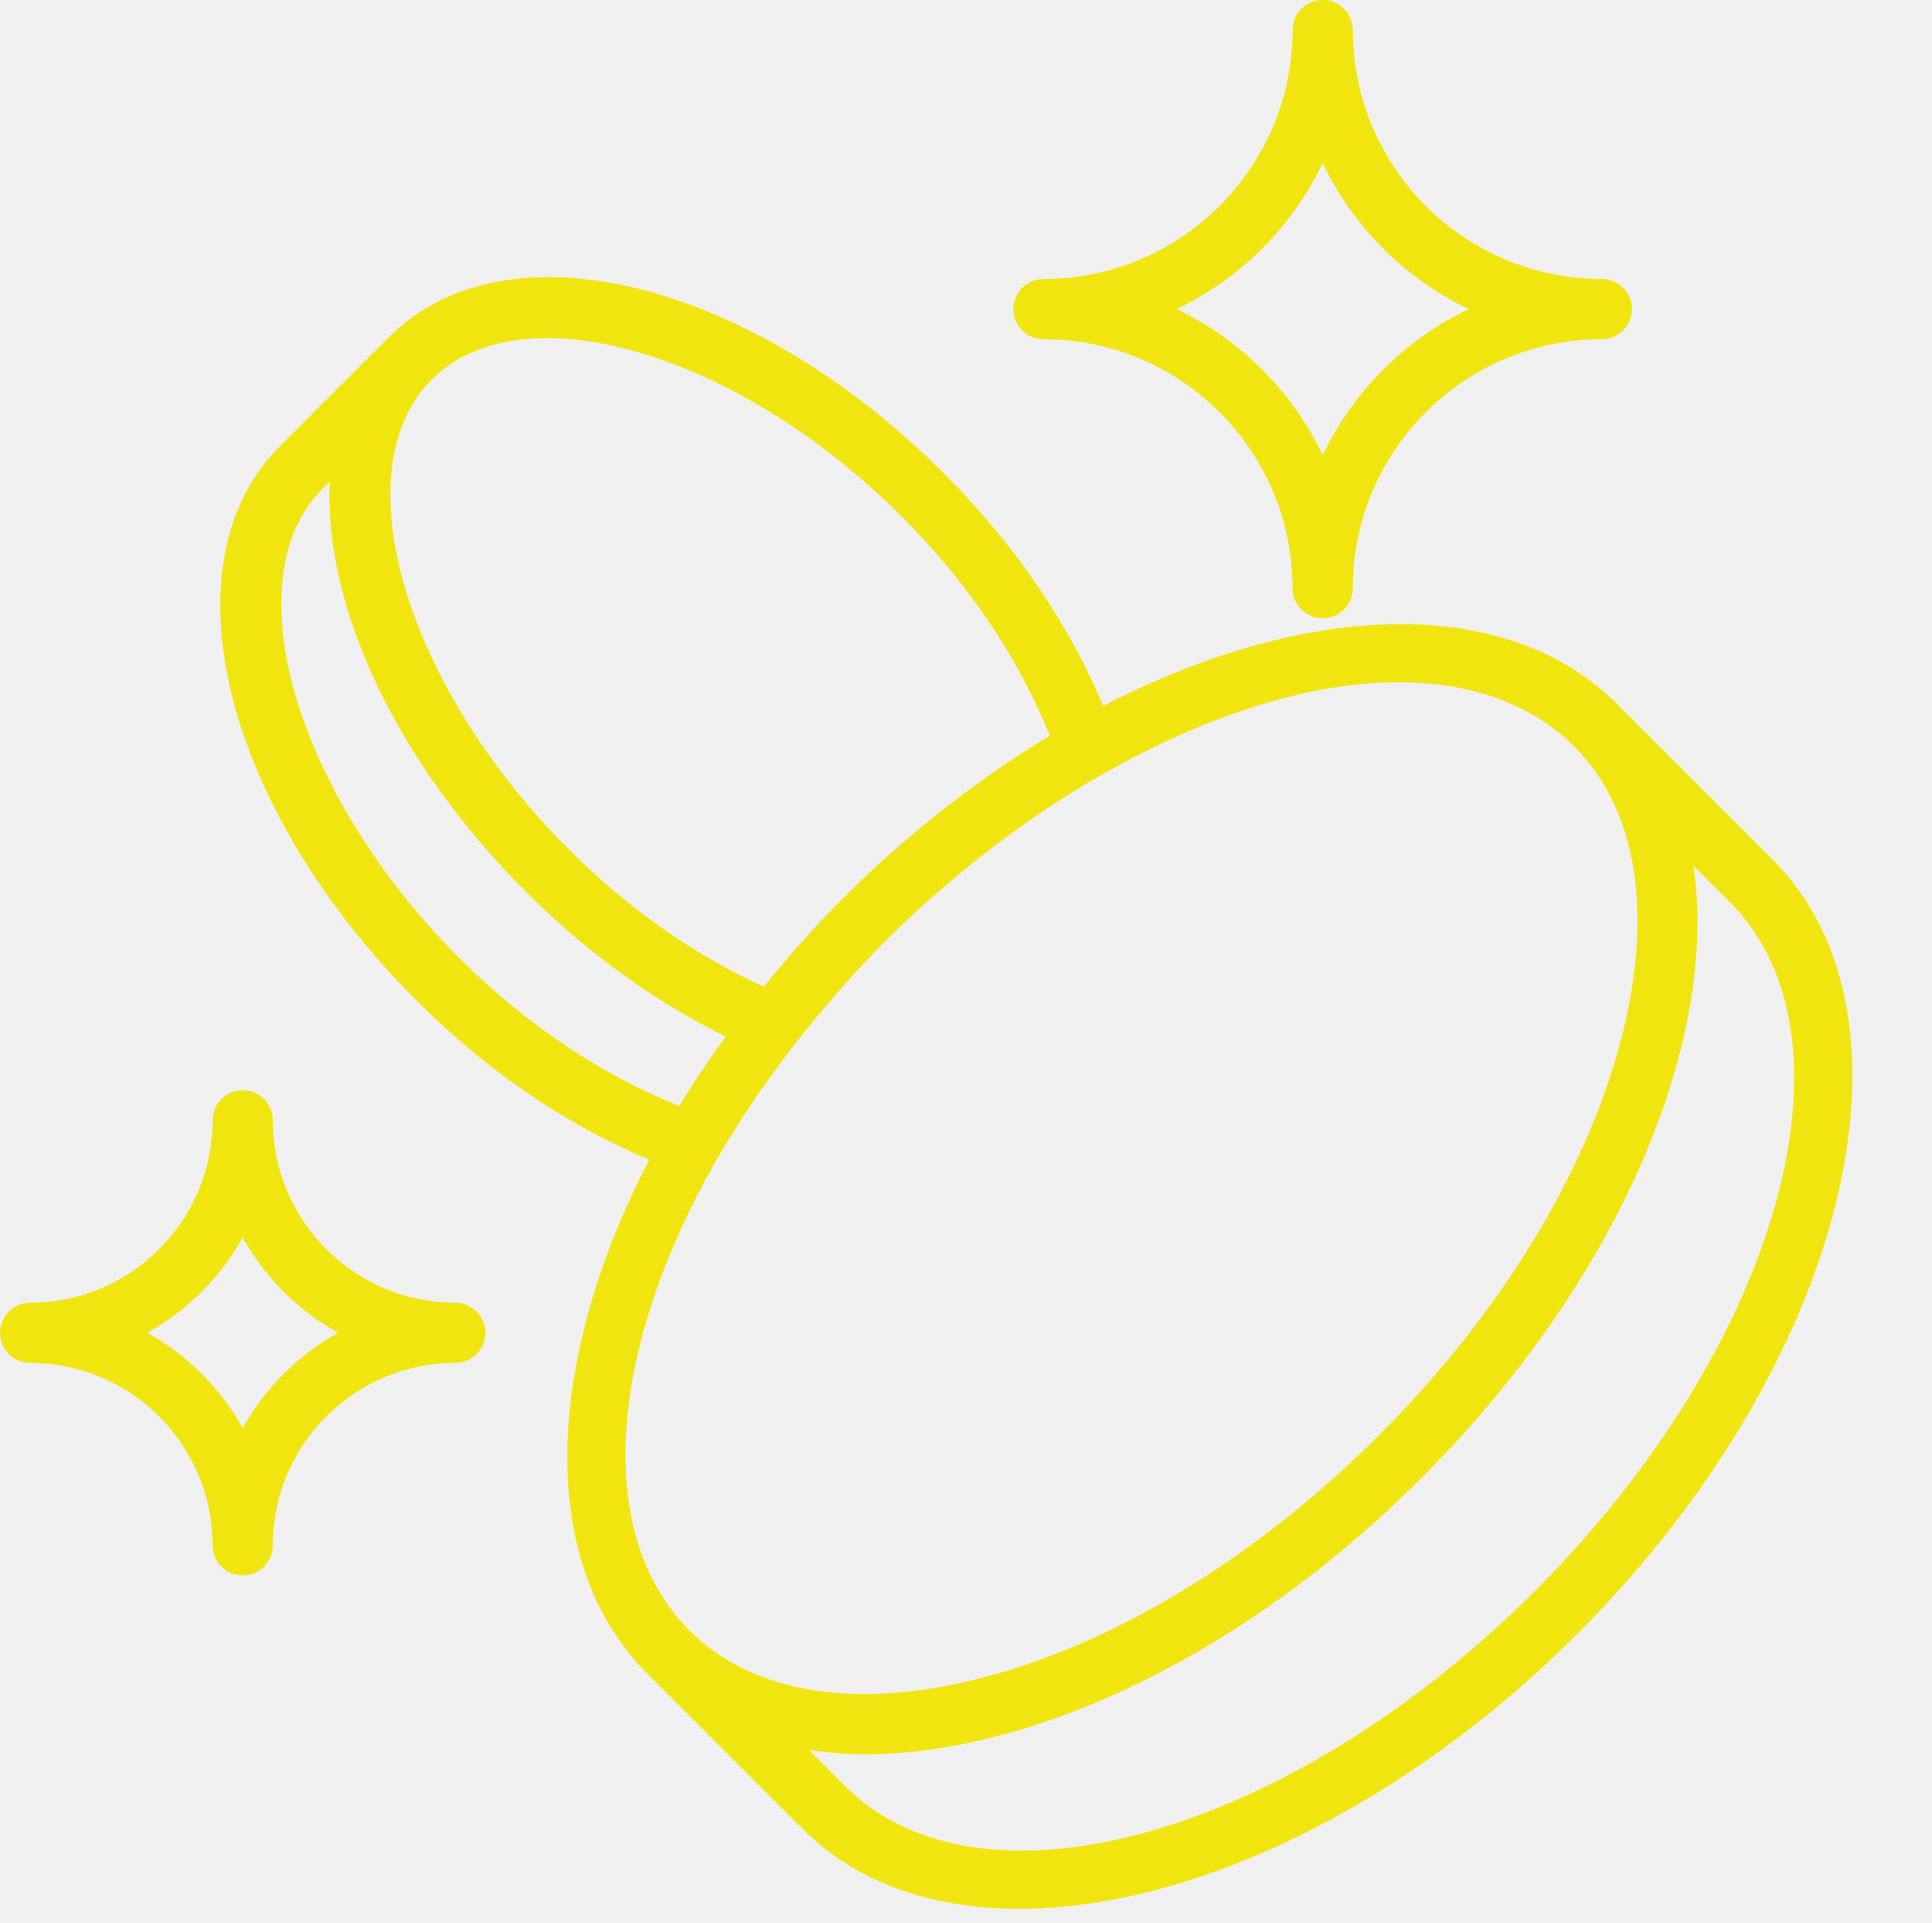
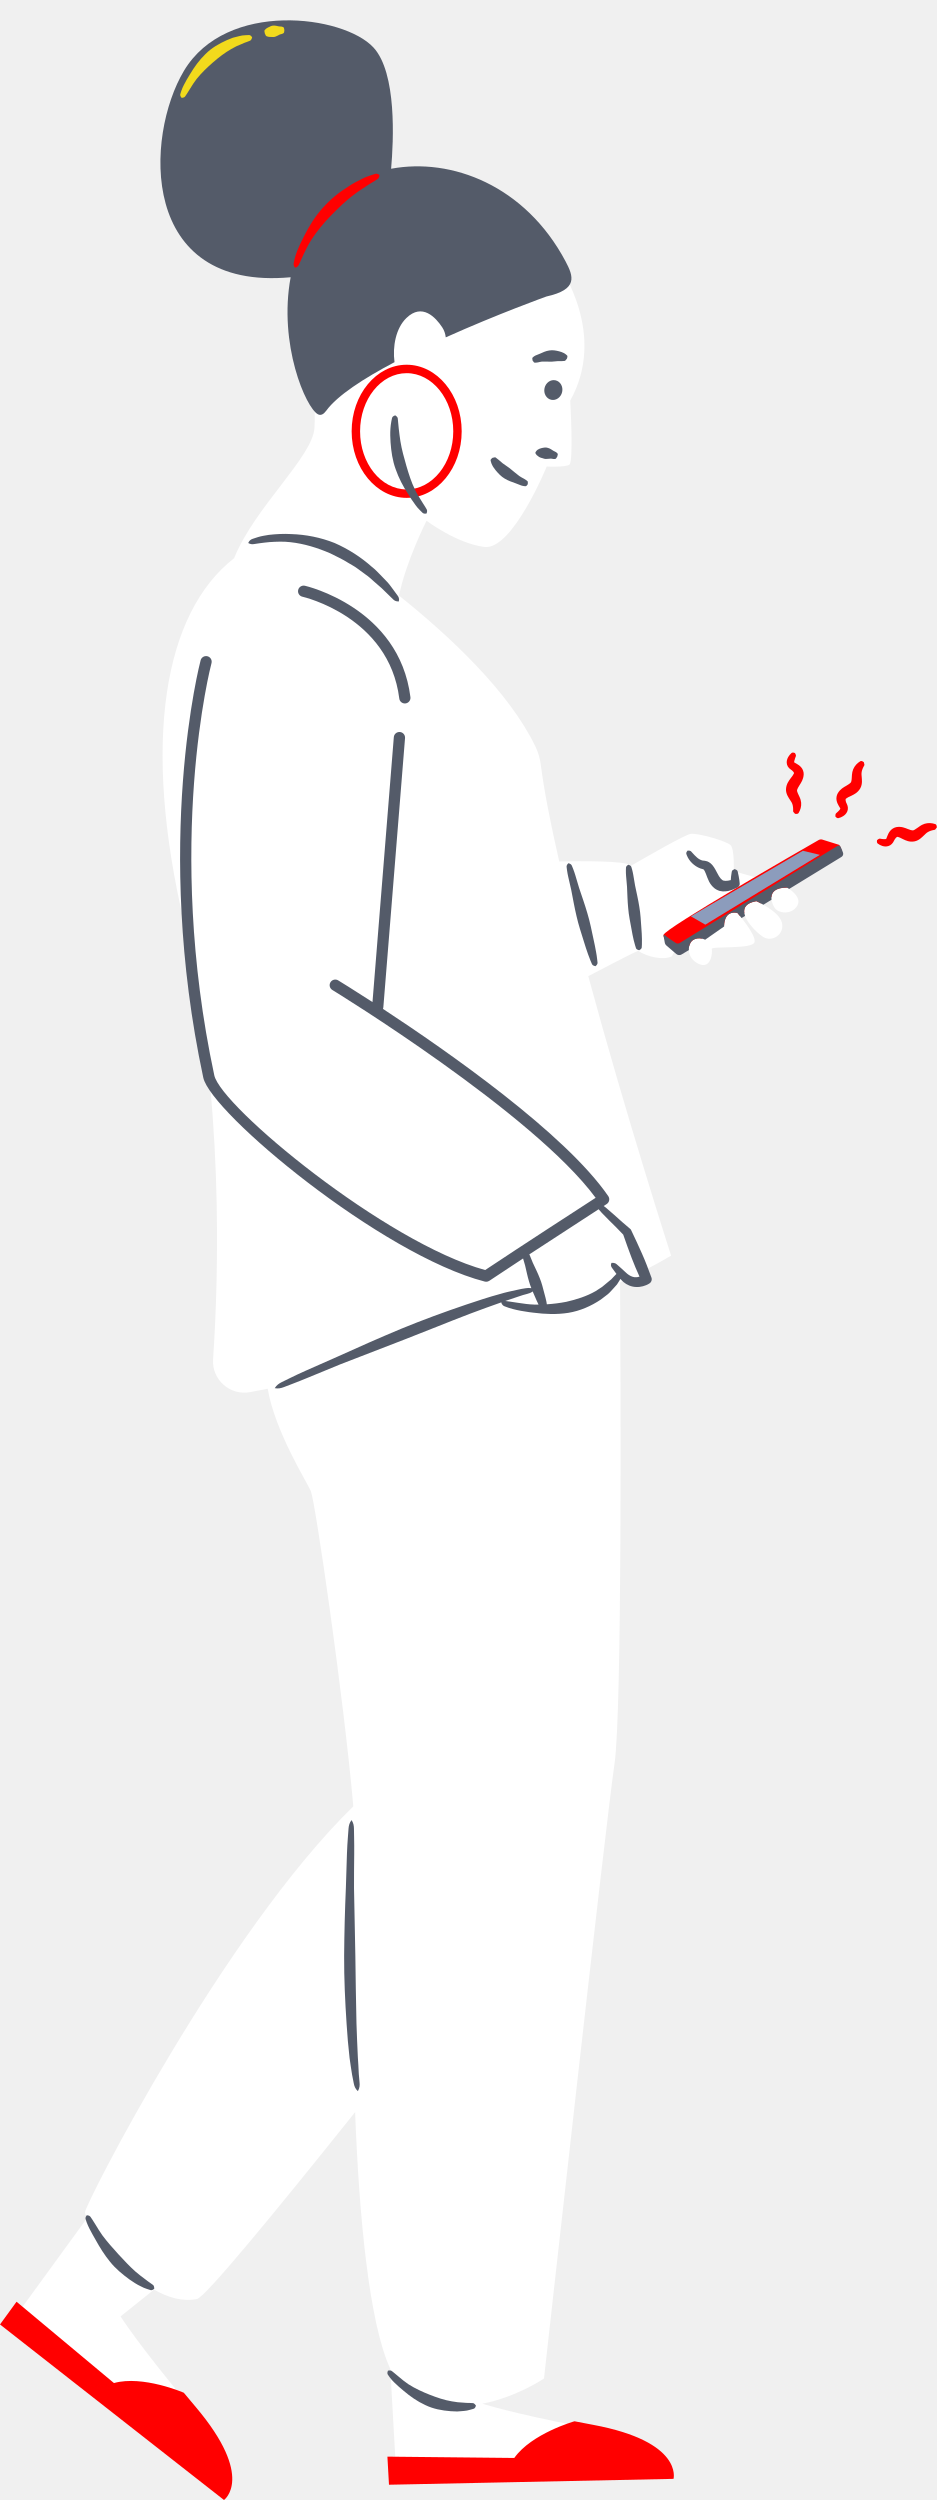
- <svg xmlns="http://www.w3.org/2000/svg" contentScriptType="text/ecmascript" fill="#000000" width="442" zoomAndPan="magnify" contentStyleType="text/css" viewBox="44.1 37.6 442.0 440.0" height="440" preserveAspectRatio="xMidYMid meet" version="1">
-   <g fill="#f1e510" id="change1_1">
-     <path fill="inherit" d="M 346.699 74.934 C 353.684 89.516 365.52 101.355 380.102 108.336 C 365.52 115.316 353.684 127.152 346.699 141.734 C 339.719 127.152 327.883 115.316 313.293 108.336 C 327.883 101.355 339.719 89.516 346.699 74.934 Z M 282.84 115.23 C 314.25 115.23 339.809 140.781 339.809 172.188 C 339.809 176 342.891 179.082 346.699 179.082 C 350.512 179.082 353.594 176 353.594 172.188 C 353.594 140.781 379.145 115.23 410.555 115.23 C 414.363 115.23 417.449 112.145 417.449 108.336 C 417.449 104.523 414.363 101.441 410.555 101.441 C 379.145 101.441 353.594 75.891 353.594 44.48 C 353.594 40.672 350.512 37.59 346.699 37.59 C 342.891 37.59 339.809 40.672 339.809 44.48 C 339.809 75.891 314.25 101.441 282.84 101.441 C 279.031 101.441 275.945 104.523 275.945 108.336 C 275.945 112.145 279.031 115.23 282.84 115.23" />
-     <path fill="inherit" d="M 99.625 364.434 C 94.555 355.266 86.961 347.668 77.789 342.598 C 86.961 337.531 94.555 329.934 99.625 320.766 C 104.695 329.934 112.289 337.531 121.457 342.598 C 112.289 347.668 104.695 355.266 99.625 364.434 Z M 148.234 335.703 C 125.234 335.703 106.52 316.996 106.52 293.996 C 106.52 290.184 103.434 287.102 99.625 287.102 C 95.812 287.102 92.73 290.184 92.73 293.996 C 92.73 316.996 74.012 335.703 51.016 335.703 C 47.203 335.703 44.121 338.789 44.121 342.598 C 44.121 346.41 47.203 349.492 51.016 349.492 C 74.012 349.492 92.73 368.211 92.73 391.211 C 92.73 395.02 95.812 398.105 99.625 398.105 C 103.434 398.105 106.52 395.02 106.52 391.211 C 106.52 368.211 125.234 349.492 148.234 349.492 C 152.047 349.492 155.129 346.41 155.129 342.598 C 155.129 338.789 152.047 335.703 148.234 335.703" />
-     <path fill="inherit" d="M 395.203 401.738 C 339.41 457.52 268.676 477.562 237.531 446.418 L 229.156 438.043 C 233.227 438.629 237.387 439.059 241.773 439.059 C 251.574 439.059 262.125 437.59 273.234 434.629 C 306.008 425.883 340.121 404.996 369.289 375.824 C 398.461 346.66 419.348 312.543 428.094 279.77 C 432.379 263.707 433.418 248.883 431.535 235.723 L 439.883 244.066 C 471.031 275.219 450.988 345.953 395.203 401.738 Z M 205.426 307.688 C 207.656 303.523 210.133 299.359 212.754 295.195 C 215.879 290.238 219.328 285.309 222.98 280.406 C 225.93 276.453 229.043 272.543 232.328 268.664 C 236.801 263.383 241.469 258.156 246.547 253.082 C 259.992 239.637 274.316 228.387 288.734 219.309 C 292.902 216.688 297.062 214.336 301.227 212.102 C 323.34 200.238 345.184 193.719 363.988 193.719 C 380.258 193.719 394.262 198.445 404.219 208.402 C 418.801 222.984 422.543 247.07 414.77 276.207 C 406.641 306.68 387.023 338.594 359.539 366.074 C 332.059 393.559 300.145 413.18 269.672 421.305 C 240.531 429.082 216.449 425.324 201.867 410.754 C 180.379 389.266 183.266 348.945 205.426 307.688 Z M 149.191 256.859 C 111.594 219.258 97.27 170.055 117.91 149.41 L 119.559 147.766 C 118.164 175.832 134.141 211.383 164.398 241.645 C 178.895 256.141 194.59 267.199 210.109 274.793 C 206.316 280.059 202.723 285.359 199.5 290.703 C 182.645 284.004 164.93 272.598 149.191 256.859 Z M 142.875 124.445 C 149.305 118.016 158.504 114.98 169.262 114.98 C 193.039 114.98 224.434 129.832 250.32 155.719 C 265.801 171.199 277.383 188.668 284.27 205.973 C 267.945 215.805 251.816 228.309 236.797 243.332 C 230.301 249.828 224.375 256.562 218.824 263.398 C 203.371 256.383 187.965 245.711 174.148 231.895 C 136.555 194.297 122.234 145.09 142.875 124.445 Z M 449.629 234.316 L 413.969 198.652 C 388.645 173.34 342.672 175.242 296.469 199.152 C 289.023 181.242 276.91 162.812 260.07 145.973 C 215.723 101.617 159.957 87.875 133.125 114.699 L 108.16 139.664 C 81.34 166.484 95.082 222.246 139.441 266.605 C 156.285 283.449 174.719 295.543 192.633 302.98 C 168.703 349.188 166.785 395.176 192.117 420.504 L 227.781 456.168 C 240.148 468.535 257.426 474.41 277.266 474.41 C 316.02 474.41 364.496 451.945 404.953 411.488 C 466.117 350.32 486.16 270.844 449.629 234.316" />
+ <svg xmlns="http://www.w3.org/2000/svg" contentScriptType="text/ecmascript" fill="#000000" width="188.9" zoomAndPan="magnify" contentStyleType="text/css" viewBox="0.0 -4.1 188.9 504.1" height="504.1" preserveAspectRatio="xMidYMid meet" version="1">
+   <defs>
+     <clipPath id="a">
+       <path d="M 0 29 L 188.91 29 L 188.91 500 L 0 500 Z M 0 29" />
+     </clipPath>
+   </defs>
+   <g>
+     <g id="change1_1">
+       <path fill="#ffffff" d="M 152.508 177.609 C 147.043 178.578 152.145 183.742 153.906 184.836 C 155.664 185.93 158.219 184.352 157.672 181.98 C 157.125 179.613 152.508 177.609 152.508 177.609 Z M 155.148 174.145 C 155.242 173.418 147.953 171.598 147.953 171.598 C 147.953 171.598 148.137 167.133 147.316 166.312 C 146.496 165.492 140.758 163.855 139.301 164.035 C 138.16 164.18 130.48 168.594 127.156 170.523 C 127.125 170.465 127.094 170.414 127.062 170.383 C 126.215 169.441 116.91 169.52 112.766 169.605 C 111.047 162.129 109.715 155.367 109.035 150.043 C 108.871 148.777 108.508 147.555 107.953 146.406 C 102.633 135.391 90.797 124.27 80.461 116 C 81.879 109.047 86.008 100.902 86.008 100.902 C 86.008 100.902 92.02 105.461 97.668 106.188 C 103.316 106.918 110.238 89.973 110.238 89.973 C 110.238 89.973 113.883 90.152 114.793 89.609 C 115.703 89.062 114.977 76.672 114.977 76.672 C 122.445 63.371 112.973 49.891 112.973 49.891 C 106.23 37.863 76.168 45.699 69.062 54.629 C 61.957 63.555 63.777 75.578 63.414 82.137 C 63.09 88.02 51.344 98.148 47.207 108.453 C 33.043 119.48 28.527 145.48 37.176 182.164 C 45.32 216.672 44.059 253.902 42.965 269.973 C 42.684 274.098 46.375 277.367 50.438 276.605 C 51.621 276.383 52.801 276.152 53.977 275.926 C 55.461 284.59 61.875 294.691 62.684 296.582 C 63.539 298.578 69.293 337.98 71.242 360.137 C 45.082 385.656 17.137 440.402 17.137 441.977 C 17.137 442.18 17.289 442.59 17.57 443.141 L 3.887 461.945 L 38.938 494.277 C 40.199 495.441 42.008 495.93 43.625 495.352 C 45.887 494.551 47.328 491.832 40.051 483.219 C 28.07 469.023 24.309 462.98 24.309 462.98 L 31.059 457.57 C 33.859 459.184 36.836 460.055 39.727 459.469 C 41.375 459.133 55.594 441.836 71.605 421.785 C 72.398 442.625 74.387 464.199 78.703 473.574 L 79.762 492.402 L 127.359 495.25 C 129.074 495.355 130.781 494.586 131.672 493.117 C 132.91 491.066 132.312 488.051 121.227 485.984 C 106.938 483.32 99.707 481.332 97.234 480.594 C 104.199 479.238 109.691 475.5 109.691 475.5 C 109.691 475.5 122.082 363.996 123.902 351.605 C 125.461 341.031 125.156 273.934 125.031 254.492 C 125.32 254.355 125.602 254.219 125.887 254.082 C 127.348 255.848 129.074 255.223 129.977 254.922 C 130.383 254.785 130.102 253.711 129.531 252.27 C 131.539 251.234 133.473 250.176 135.32 249.09 C 135.32 249.09 126.211 220.766 118.617 192.73 C 121.711 191.137 127.074 188.281 128.676 187.629 C 130.5 188.828 133.684 189.602 135.504 188.723 C 137.145 184.168 155.059 174.875 155.148 174.145 Z M 158.703 174.875 C 154.633 174.875 155.363 177.609 156.152 178.887 C 156.941 180.16 159.676 180.402 160.77 178.52 C 161.859 176.637 158.703 174.875 158.703 174.875 Z M 148.684 179.977 C 148.684 179.977 152.508 184.352 152.145 185.867 C 151.777 187.387 143.34 186.598 143.52 187.266 C 143.703 187.934 143.398 191.457 140.848 190.242 C 138.297 189.027 138.602 186.172 139.754 185.441 C 140.906 184.715 142.184 185.383 142.184 185.383 L 146.012 182.711 C 146.012 182.711 145.828 179.43 148.684 179.977" />
+     </g>
+     <g id="change2_1" clip-path="url(#a)">
+       <path fill="#ff0000" d="M 73.547 34.848 C 73.891 34.625 74.234 34.398 74.578 34.156 C 74.82 33.984 75.078 33.832 75.336 33.684 C 75.52 33.57 75.707 33.465 75.887 33.348 L 76.531 32.941 C 77.105 32.609 77.434 32.074 77.527 31.305 L 77.594 30.723 L 77.125 30.379 C 76.711 30.074 76.301 29.926 75.875 29.926 C 75.648 29.926 75.43 29.969 75.234 30.043 L 74.406 30.316 L 74.008 30.461 C 73.582 30.605 73.141 30.758 72.754 30.977 C 71.727 31.48 70.668 31.996 69.723 32.656 C 67.648 33.938 65.824 35.461 64.316 37.176 C 62.922 38.719 61.656 40.633 60.445 43.008 C 59.863 44.121 59.391 45.145 58.973 46.18 L 58.891 46.41 C 58.723 46.883 58.547 47.363 58.434 47.863 C 58.355 48.156 58.297 48.457 58.242 48.738 C 58.102 49.41 58.289 50.027 58.797 50.57 L 59.246 51.055 L 59.867 50.828 C 60.516 50.598 60.934 50.227 61.188 49.652 C 61.285 49.426 61.391 49.199 61.512 48.949 L 62.164 47.516 C 62.586 46.633 63.051 45.691 63.598 44.824 C 64.641 43.219 65.93 41.617 67.434 40.078 L 67.859 39.648 C 69.148 38.359 70.48 37.027 72.02 35.922 C 72.488 35.535 73.004 35.199 73.547 34.848 Z M 173.438 149.418 C 173.293 149.512 173.148 149.605 173.016 149.719 C 172.75 149.938 172.504 150.199 172.305 150.512 C 172.102 150.82 171.949 151.184 171.867 151.562 C 171.82 151.754 171.809 151.953 171.785 152.145 L 171.758 152.594 C 171.738 153.191 171.648 153.645 171.527 153.715 C 171.438 153.824 171.102 154.102 170.656 154.336 C 170.125 154.645 169.445 154.984 168.938 155.84 C 168.676 156.27 168.594 156.875 168.691 157.316 C 168.781 157.77 168.961 158.098 169.129 158.391 C 169.211 158.535 169.297 158.672 169.379 158.809 C 169.402 158.859 169.434 158.883 169.438 158.898 C 169.453 158.914 169.449 158.984 169.348 159.137 C 169.246 159.277 169.086 159.449 168.898 159.617 C 168.809 159.707 168.711 159.797 168.605 159.879 C 168.5 159.965 168.438 160.113 168.449 160.547 C 168.73 160.875 168.934 160.906 169.09 160.863 C 169.246 160.816 169.402 160.77 169.559 160.707 C 169.867 160.57 170.18 160.395 170.461 160.102 C 170.734 159.824 171.016 159.328 170.969 158.762 C 170.953 158.48 170.859 158.238 170.766 158.027 C 170.707 157.906 170.652 157.789 170.605 157.676 C 170.527 157.445 170.484 157.227 170.504 157.102 C 170.52 156.969 170.559 156.973 170.625 156.914 C 170.766 156.789 171.164 156.562 171.66 156.359 C 172.234 156.074 172.961 155.742 173.473 154.844 C 173.719 154.406 173.789 153.914 173.801 153.547 C 173.809 153.168 173.777 152.859 173.754 152.566 L 173.719 152.145 C 173.719 152.047 173.699 151.957 173.715 151.859 C 173.723 151.672 173.754 151.473 173.812 151.266 C 173.875 151.059 173.953 150.836 174.066 150.617 C 174.117 150.504 174.18 150.395 174.246 150.281 C 174.328 150.184 174.328 150.031 174.176 149.574 C 173.785 149.285 173.566 149.32 173.438 149.418 Z M 188.562 162.062 C 188.398 162.012 188.23 161.961 188.062 161.93 C 187.723 161.863 187.359 161.844 186.992 161.891 C 186.625 161.934 186.254 162.047 185.91 162.227 C 185.738 162.309 185.578 162.426 185.422 162.527 L 185.059 162.785 C 184.586 163.145 184.152 163.387 184.023 163.34 C 183.898 163.344 183.504 163.262 183.047 163.062 C 182.473 162.84 181.766 162.508 180.758 162.676 C 180.25 162.766 179.762 163.102 179.492 163.441 C 179.215 163.785 179.066 164.117 178.941 164.43 L 178.715 165.016 C 178.691 165.055 178.652 165.086 178.484 165.109 C 178.32 165.121 178.094 165.109 177.852 165.074 C 177.727 165.059 177.598 165.039 177.469 165.012 C 177.34 164.98 177.184 165.023 176.852 165.301 C 176.766 165.727 176.867 165.902 176.996 166 C 177.133 166.094 177.266 166.191 177.418 166.27 C 177.719 166.426 178.055 166.559 178.477 166.582 C 178.879 166.613 179.441 166.477 179.816 166.086 C 180.016 165.906 180.137 165.672 180.23 165.496 C 180.289 165.379 180.352 165.262 180.414 165.156 C 180.551 164.949 180.695 164.777 180.812 164.699 C 180.938 164.621 180.977 164.641 181.047 164.656 C 181.203 164.688 181.617 164.844 182.078 165.105 C 182.656 165.383 183.398 165.754 184.434 165.551 C 184.93 165.449 185.336 165.188 185.617 164.965 C 185.906 164.734 186.125 164.52 186.336 164.32 L 186.641 164.027 C 186.719 163.961 186.777 163.891 186.859 163.836 C 187.016 163.719 187.188 163.617 187.387 163.527 C 187.582 163.445 187.801 163.363 188.035 163.312 C 188.152 163.277 188.277 163.258 188.402 163.238 C 188.527 163.238 188.648 163.145 188.906 162.734 C 188.887 162.25 188.719 162.105 188.562 162.062 Z M 159.402 152.871 C 159.027 153.391 158.551 153.992 158.488 155.02 C 158.461 155.52 158.625 156.008 158.793 156.344 C 158.965 156.688 159.141 156.945 159.297 157.188 L 159.527 157.543 C 159.578 157.629 159.633 157.695 159.668 157.781 C 159.746 157.949 159.812 158.133 159.855 158.344 C 159.895 158.551 159.93 158.781 159.93 159.027 C 159.938 159.152 159.934 159.277 159.926 159.402 C 159.898 159.527 159.965 159.668 160.312 160 C 160.797 160.074 160.973 159.945 161.043 159.801 C 161.129 159.652 161.207 159.504 161.277 159.344 C 161.41 159.027 161.512 158.68 161.543 158.312 C 161.578 157.941 161.547 157.551 161.434 157.172 C 161.387 156.98 161.301 156.797 161.23 156.621 L 161.039 156.215 C 160.918 155.953 160.805 155.711 160.75 155.523 C 160.691 155.328 160.715 155.242 160.73 155.164 C 160.766 155.023 160.949 154.609 161.23 154.199 C 161.559 153.672 161.988 153.07 162.055 152.078 C 162.09 151.582 161.879 150.988 161.566 150.645 C 161.27 150.289 160.949 150.09 160.66 149.922 L 160.242 149.684 C 160.211 149.66 160.176 149.648 160.168 149.648 C 160.152 149.66 160.117 149.598 160.145 149.406 C 160.176 149.234 160.242 149.004 160.328 148.77 C 160.367 148.648 160.414 148.523 160.469 148.402 C 160.52 148.277 160.508 148.117 160.297 147.742 C 159.891 147.582 159.699 147.648 159.582 147.758 C 159.469 147.867 159.348 147.98 159.238 148.109 C 159.031 148.367 158.836 148.66 158.719 149.047 C 158.602 149.41 158.562 149.977 158.871 150.48 C 159.023 150.727 159.215 150.895 159.418 151.039 C 159.527 151.117 159.633 151.191 159.727 151.27 C 159.906 151.43 160.047 151.598 160.09 151.711 C 160.133 151.828 160.094 151.824 160.059 151.902 C 159.992 152.07 159.738 152.473 159.402 152.871 Z M 169.156 166.242 L 165.957 165.242 C 165.672 165.113 165.348 165.129 165.078 165.281 C 161.312 167.441 133.973 183.168 133.805 184.41 C 133.668 185.395 135.352 186.848 136.242 187.535 C 136.559 187.781 136.988 187.809 137.332 187.605 L 138.984 186.621 C 139.121 186.102 139.395 185.668 139.754 185.441 C 140.359 185.062 140.992 185.062 141.461 185.152 L 146.012 182.449 C 146.035 181.691 146.316 179.523 148.684 179.977 C 148.684 179.977 148.883 180.207 149.18 180.57 L 150.086 180.031 C 149.895 178.926 150.461 177.973 152.508 177.609 C 152.508 177.609 152.883 177.773 153.418 178.055 L 155.547 176.789 C 155.613 175.777 156.363 174.875 158.703 174.875 C 158.703 174.875 158.715 174.883 158.738 174.895 L 169.078 168.754 C 169.5 168.504 169.668 167.98 169.469 167.531 L 169.668 167.199 C 169.574 166.984 169.371 166.344 169.156 166.242 Z M 81.996 94.59 C 87.18 94.59 91.395 89.328 91.395 82.867 C 91.395 76.402 87.18 71.145 81.996 71.145 C 76.82 71.145 72.605 76.402 72.605 82.867 C 72.605 89.328 76.82 94.59 81.996 94.59 Z M 81.996 96.289 C 75.883 96.289 70.906 90.27 70.906 82.867 C 70.906 75.469 75.883 69.445 81.996 69.445 C 88.117 69.445 93.094 75.469 93.094 82.867 C 93.094 90.27 88.117 96.289 81.996 96.289 Z M 37.062 478.371 L 37.059 478.371 C 37.059 478.371 28.816 474.797 22.977 476.418 L 3.336 460.02 L 0 464.605 L 45.168 500 C 45.168 500 51.488 495.48 39.504 481.289 C 38.648 480.273 37.836 479.305 37.062 478.371 Z M 135.809 495.738 L 78.434 496.922 L 78.117 491.258 L 103.699 491.523 C 107.195 486.574 115.844 484.125 115.844 484.125 C 117.031 484.355 118.273 484.594 119.578 484.84 C 137.84 488.242 135.809 495.738 135.809 495.738" />
+     </g>
+     <g id="change3_1">
+       <path fill="#545b69" d="M 59.527 49.891 C 59.992 49.723 60.16 49.508 60.27 49.262 C 60.375 49.016 60.484 48.773 60.602 48.535 L 61.262 47.086 C 61.719 46.129 62.191 45.18 62.762 44.281 C 63.91 42.5 65.266 40.867 66.727 39.371 C 68.207 37.895 69.668 36.383 71.383 35.148 C 72.199 34.477 73.121 33.965 73.992 33.348 C 74.426 33.035 74.902 32.789 75.352 32.504 L 76.035 32.07 C 76.27 31.938 76.469 31.73 76.531 31.184 C 76.105 30.867 75.809 30.895 75.551 30.988 L 74.754 31.258 C 74.23 31.449 73.68 31.602 73.191 31.875 C 72.188 32.367 71.172 32.867 70.246 33.512 C 68.332 34.691 66.555 36.145 65.059 37.844 C 63.539 39.527 62.348 41.477 61.332 43.473 C 60.816 44.465 60.332 45.477 59.914 46.516 C 59.727 47.043 59.527 47.566 59.402 48.117 C 59.328 48.387 59.277 48.664 59.223 48.941 C 59.164 49.215 59.191 49.527 59.527 49.891 Z M 37.102 10.164 C 45.648 -4.129 69.273 -1.051 75.301 5.473 C 80.031 10.594 79.367 24.281 78.863 29.926 C 91.031 27.645 105.895 33.289 114.023 48.574 C 115.652 51.645 116.613 54.262 110.176 55.688 C 110.176 55.688 100.383 59.207 89.883 63.926 C 89.801 63.211 89.578 62.52 89.176 61.91 C 87.859 59.914 85.129 56.926 81.938 60.031 C 79.809 62.102 79.129 65.781 79.551 68.926 C 73.332 72.207 68.004 75.656 65.781 78.719 C 65.262 79.43 64.699 79.746 64.105 79.434 C 61.699 78.164 56.102 65.352 58.605 51.805 C 27.949 54.633 29.23 23.316 37.102 10.164 Z M 169.98 167.812 C 169.832 167.406 169.629 166.883 169.473 166.609 C 169.352 166.398 169.082 166.336 168.875 166.461 L 137.055 186.047 C 136.812 186.195 136.504 186.195 136.262 186.035 C 135.66 185.645 134.531 184.887 134.031 184.461 C 133.703 184.18 133.824 184.711 133.824 184.711 C 133.824 184.711 133.941 185.363 134.043 185.957 C 134.082 186.191 134.203 186.406 134.387 186.562 L 136.371 188.266 C 136.668 188.52 137.094 188.562 137.43 188.359 C 137.777 188.156 138.281 187.855 138.902 187.48 C 138.863 186.594 139.215 185.785 139.754 185.441 C 140.906 184.715 142.184 185.383 142.184 185.383 L 146.012 182.711 C 146.012 182.711 145.828 179.43 148.684 179.977 C 148.684 179.977 149.047 180.395 149.535 181.012 C 149.77 180.871 150 180.73 150.234 180.586 C 149.75 179.254 150.125 178.031 152.508 177.609 C 152.508 177.609 153.121 177.879 153.93 178.328 C 154.477 177.992 155.023 177.66 155.566 177.324 C 155.398 176.121 155.953 174.875 158.703 174.875 C 158.703 174.875 158.879 174.977 159.129 175.145 C 164.078 172.117 168.281 169.539 169.684 168.684 C 169.98 168.5 170.102 168.141 169.98 167.812 Z M 113.352 74.938 C 113.59 73.852 112.988 72.801 112.008 72.586 C 111.027 72.367 110.039 73.074 109.801 74.156 C 109.562 75.242 110.164 76.297 111.145 76.512 C 112.129 76.727 113.113 76.02 113.352 74.938 Z M 112.121 87.07 C 111.945 86.98 111.77 86.906 111.598 86.805 C 111.258 86.582 110.902 86.328 110.488 86.215 C 110.078 86.07 109.602 86.152 109.117 86.277 C 108.879 86.344 108.609 86.434 108.383 86.605 C 108.266 86.703 108.16 86.812 108.074 86.934 L 107.965 87.145 C 107.926 87.199 107.938 87.336 108.238 87.684 C 108.609 87.973 108.695 88.055 108.723 88.055 C 108.762 88.062 108.797 88.078 108.824 88.094 L 109 88.176 C 109.109 88.23 109.195 88.227 109.32 88.266 C 109.559 88.328 109.809 88.465 110.109 88.441 C 110.406 88.453 110.754 88.379 111.105 88.371 C 111.277 88.383 111.441 88.418 111.609 88.453 C 111.695 88.469 111.785 88.465 111.883 88.449 L 112.035 88.418 C 112.086 88.406 112.164 88.32 112.367 87.965 C 112.492 87.574 112.488 87.453 112.453 87.406 L 112.355 87.27 C 112.281 87.188 112.207 87.121 112.121 87.07 Z M 105.664 92.434 C 105.344 92.266 105.02 92.094 104.723 91.891 C 104.125 91.461 103.594 90.965 103.039 90.535 C 102.512 90.078 101.906 89.742 101.363 89.32 L 100.586 88.656 C 100.457 88.543 100.297 88.445 100.168 88.328 L 99.953 88.16 C 99.891 88.098 99.75 88.082 99.293 88.219 C 98.934 88.52 98.891 88.664 98.93 88.762 L 99.008 89.078 C 99.059 89.293 99.148 89.484 99.242 89.676 C 99.418 90.07 99.695 90.383 99.941 90.727 C 100.477 91.363 101.047 91.988 101.758 92.398 C 102.449 92.82 103.223 93.094 103.973 93.352 C 104.344 93.492 104.703 93.645 105.074 93.781 C 105.262 93.848 105.457 93.887 105.656 93.918 L 105.965 93.941 C 106.062 93.949 106.199 93.883 106.422 93.527 C 106.469 93.109 106.426 92.98 106.352 92.918 L 106.129 92.734 C 105.98 92.621 105.824 92.52 105.664 92.434 Z M 113.863 68.672 C 113.93 68.684 114.02 68.598 114.309 68.23 C 114.469 67.789 114.422 67.641 114.355 67.59 L 114.148 67.398 C 114.012 67.285 113.863 67.176 113.711 67.098 C 113.398 66.922 113.066 66.832 112.738 66.738 C 112.074 66.57 111.387 66.445 110.727 66.574 C 110.059 66.672 109.445 66.961 108.859 67.227 L 107.98 67.582 C 107.836 67.648 107.703 67.742 107.574 67.84 L 107.391 68.008 C 107.328 68.062 107.297 68.191 107.387 68.594 C 107.609 68.945 107.719 69.02 107.797 69.023 L 108.027 69.031 C 108.176 69.023 108.32 69.008 108.457 68.977 C 108.734 68.918 109.004 68.84 109.281 68.812 C 109.852 68.785 110.402 68.828 110.926 68.828 C 111.449 68.855 111.953 68.73 112.473 68.719 L 113.246 68.719 L 113.652 68.691 Z M 30.781 456.582 L 30.273 456.219 C 29.922 456 29.602 455.73 29.273 455.484 C 28.605 455.008 27.969 454.488 27.34 453.965 C 26.109 452.871 25.004 451.664 23.879 450.457 C 22.773 449.234 21.652 447.992 20.652 446.645 C 20.164 445.961 19.723 445.246 19.289 444.523 C 19.07 444.168 18.855 443.809 18.617 443.457 L 18.262 442.934 C 18.145 442.754 17.965 442.613 17.5 442.582 C 17.211 442.941 17.207 443.191 17.273 443.398 C 17.344 443.609 17.406 443.824 17.48 444.027 C 17.633 444.441 17.816 444.84 18.008 445.23 C 18.398 446.012 18.84 446.766 19.27 447.527 C 20.117 449.059 21.047 450.566 22.172 451.941 C 23.277 453.336 24.676 454.48 26.109 455.535 C 26.848 456.035 27.582 456.547 28.402 456.918 C 28.793 457.133 29.203 457.312 29.637 457.445 L 30.277 457.652 C 30.48 457.73 30.727 457.734 31.105 457.402 C 31.098 456.879 30.961 456.691 30.781 456.582 Z M 95.262 480.457 L 94.656 480.43 C 94.254 480.43 93.852 480.418 93.457 480.371 C 93.059 480.344 92.668 480.297 92.277 480.285 C 91.887 480.246 91.496 480.168 91.109 480.109 C 89.566 479.852 88.09 479.34 86.633 478.77 C 85.18 478.195 83.723 477.531 82.363 476.664 C 81.699 476.215 81.066 475.715 80.457 475.188 L 79.523 474.41 L 79.047 474.027 C 78.891 473.898 78.684 473.82 78.23 473.918 C 78.043 474.344 78.109 474.582 78.23 474.758 C 78.355 474.938 78.473 475.121 78.605 475.289 C 78.863 475.641 79.156 475.957 79.461 476.262 C 80.066 476.871 80.723 477.422 81.387 477.98 C 82.699 479.098 84.141 480.117 85.746 480.852 C 87.336 481.629 89.121 481.965 90.875 482.094 C 91.316 482.113 91.758 482.152 92.195 482.152 C 92.637 482.137 93.078 482.086 93.512 482.047 C 93.949 482.031 94.379 481.922 94.801 481.805 L 95.43 481.629 C 95.641 481.582 95.844 481.449 95.969 480.965 C 95.676 480.531 95.465 480.449 95.262 480.457 Z M 126.43 174.676 C 126.5 176.129 126.527 177.586 126.668 179.027 C 126.781 180.473 127.09 181.895 127.348 183.32 C 127.48 184.035 127.602 184.75 127.777 185.457 C 127.855 185.812 127.957 186.164 128.062 186.52 L 128.227 187.043 C 128.27 187.223 128.395 187.387 128.883 187.508 C 129.324 187.27 129.402 187.078 129.402 186.895 L 129.434 186.344 C 129.445 185.977 129.457 185.609 129.441 185.246 C 129.438 184.52 129.375 183.797 129.328 183.07 C 129.223 181.621 129.16 180.172 128.91 178.742 C 128.688 177.312 128.352 175.895 128.059 174.469 L 127.695 172.324 C 127.629 171.969 127.562 171.609 127.465 171.258 L 127.309 170.73 C 127.258 170.555 127.129 170.387 126.695 170.262 C 126.312 170.492 126.23 170.684 126.223 170.867 L 126.203 171.418 C 126.195 171.785 126.219 172.145 126.242 172.508 Z M 138.961 169.242 C 139.305 169.75 139.77 170.191 140.324 170.559 C 140.598 170.746 140.91 170.891 141.234 171.016 C 141.395 171.082 141.57 171.113 141.742 171.164 C 141.855 171.188 141.844 171.203 141.859 171.219 C 141.871 171.23 141.887 171.238 141.898 171.242 C 141.98 171.301 142.176 171.641 142.344 172.105 C 142.512 172.57 142.707 173.105 142.988 173.684 C 143.293 174.25 143.77 174.914 144.531 175.309 C 144.727 175.395 144.922 175.496 145.117 175.547 C 145.32 175.586 145.52 175.613 145.723 175.641 C 146.105 175.66 146.48 175.621 146.82 175.562 C 147.492 175.418 148.055 175.164 148.605 174.902 L 148.676 174.871 C 148.988 174.723 149.188 174.391 149.152 174.027 C 149.109 173.543 149.039 173.059 148.949 172.574 C 148.902 172.332 148.855 172.09 148.797 171.852 C 148.762 171.73 148.754 171.605 148.699 171.488 C 148.621 171.367 148.465 171.254 148.137 171.141 C 147.816 171.273 147.664 171.398 147.598 171.523 C 147.547 171.645 147.547 171.77 147.52 171.891 C 147.477 172.137 147.441 172.379 147.414 172.621 C 147.383 172.871 147.375 173.117 147.355 173.363 C 146.602 173.566 145.895 173.586 145.621 173.324 C 145.43 173.188 145.211 172.961 144.977 172.578 C 144.738 172.199 144.527 171.719 144.223 171.195 C 144.078 170.938 143.895 170.648 143.664 170.363 C 143.523 170.215 143.395 170.07 143.23 169.938 C 143.035 169.809 142.852 169.668 142.629 169.59 C 142.512 169.555 142.395 169.523 142.273 169.5 C 142.16 169.477 142.016 169.449 141.996 169.449 C 141.902 169.438 141.805 169.445 141.703 169.426 C 141.512 169.387 141.316 169.312 141.129 169.215 C 140.742 169.02 140.406 168.695 140.066 168.355 L 139.562 167.812 C 139.363 167.629 139.363 167.383 138.66 167.406 C 138.18 167.934 138.438 168.16 138.527 168.445 C 138.641 168.723 138.785 168.992 138.961 169.242 Z M 114.609 169.957 C 114.27 170.277 114.227 170.52 114.254 170.746 L 114.34 171.418 C 114.398 171.863 114.492 172.301 114.586 172.738 L 115.184 175.355 C 115.531 177.117 115.836 178.887 116.25 180.629 C 116.641 182.379 117.219 184.078 117.746 185.789 C 118.016 186.645 118.273 187.5 118.586 188.344 C 118.727 188.77 118.895 189.188 119.066 189.605 L 119.332 190.23 C 119.41 190.438 119.566 190.629 120.078 190.727 C 120.473 190.391 120.516 190.148 120.48 189.926 L 120.402 189.254 C 120.348 188.805 120.289 188.355 120.203 187.918 C 120.059 187.031 119.859 186.156 119.676 185.281 C 119.297 183.531 118.961 181.77 118.438 180.055 C 117.941 178.336 117.336 176.645 116.77 174.941 L 116.004 172.367 C 115.867 171.938 115.734 171.512 115.566 171.094 L 115.312 170.469 C 115.227 170.258 115.066 170.066 114.609 169.957 Z M 72.348 414.094 C 72.289 412.961 72.246 411.828 72.156 410.699 C 72.07 408.43 71.93 406.168 71.879 403.895 C 71.758 399.355 71.73 394.809 71.652 390.258 L 71.383 376.594 C 71.371 374.316 71.402 372.035 71.422 369.758 C 71.426 368.617 71.434 367.48 71.402 366.34 L 71.371 364.629 C 71.363 364.059 71.277 363.484 70.887 362.902 C 70.453 363.457 70.328 364.023 70.281 364.594 L 70.152 366.305 C 70.055 367.441 70.004 368.586 69.957 369.727 L 69.742 376.57 C 69.543 381.137 69.426 385.703 69.391 390.277 C 69.371 394.848 69.582 399.422 69.887 403.992 C 70.027 406.277 70.227 408.566 70.484 410.844 C 70.633 411.984 70.82 413.121 70.996 414.258 C 71.09 414.824 71.219 415.391 71.328 415.957 C 71.43 416.52 71.617 417.078 72.16 417.562 C 72.535 416.914 72.559 416.344 72.496 415.781 C 72.449 415.219 72.383 414.66 72.348 414.094 Z M 128.297 253.441 C 128.5 253.441 128.73 253.391 128.949 253.32 C 128.387 252.066 127.836 250.809 127.355 249.52 C 126.762 247.977 126.215 246.41 125.668 244.848 C 124.742 243.875 123.805 242.914 122.84 241.988 C 122.332 241.492 121.836 240.984 121.352 240.469 C 121.129 240.23 120.918 239.984 120.707 239.734 C 118.02 241.477 112.383 245.133 106.734 248.832 C 106.758 248.879 106.785 248.926 106.805 248.973 C 107.012 249.488 107.207 250.012 107.434 250.523 C 107.902 251.539 108.414 252.539 108.816 253.578 C 109.25 254.609 109.496 255.699 109.785 256.781 C 109.926 257.32 110.082 257.855 110.188 258.41 C 110.219 258.57 110.238 258.734 110.262 258.898 C 111.59 258.816 112.902 258.648 114.188 258.398 C 116.25 257.926 118.262 257.297 120.09 256.25 L 121.41 255.391 C 121.828 255.07 122.219 254.711 122.633 254.375 C 122.836 254.203 123.039 254.027 123.254 253.863 L 123.805 253.277 L 124.297 252.77 C 124.262 252.723 124.227 252.676 124.188 252.625 L 123.531 251.723 C 123.312 251.422 123.043 251.148 123.297 250.547 C 124.035 250.48 124.254 250.746 124.523 250.98 L 125.324 251.688 C 125.855 252.137 126.359 252.711 126.816 252.992 C 127.293 253.297 127.781 253.477 128.297 253.441 Z M 107.75 258.957 C 108.031 258.965 108.309 258.957 108.59 258.953 C 108.328 258.457 108.121 257.941 107.898 257.434 C 107.738 257.059 107.57 256.684 107.41 256.309 C 107.043 256.582 106.664 256.723 106.27 256.812 C 105.715 256.938 105.164 257.121 104.613 257.309 C 103.695 257.605 102.785 257.914 101.871 258.234 C 101.926 258.238 101.977 258.238 102.02 258.246 L 102.848 258.359 L 104.48 258.605 C 105.566 258.773 106.656 258.926 107.75 258.957 Z M 131.359 253.516 C 131.523 253.969 131.344 254.457 130.949 254.699 C 130.473 254.996 130.102 255.125 129.645 255.258 C 129.207 255.371 128.742 255.438 128.27 255.41 C 127.328 255.391 126.402 254.988 125.73 254.422 C 125.484 254.203 125.285 253.988 125.102 253.777 L 124.883 254.145 L 124.41 254.895 C 124.223 255.121 124.02 255.336 123.82 255.555 C 123.414 255.98 123.039 256.457 122.59 256.84 L 121.168 257.93 C 119.191 259.262 116.941 260.242 114.598 260.621 C 112.254 260.988 109.895 260.891 107.613 260.594 C 107.039 260.539 106.473 260.453 105.902 260.355 C 105.336 260.273 104.77 260.176 104.211 260.047 C 103.648 259.934 103.098 259.77 102.551 259.602 L 101.742 259.305 C 101.465 259.199 101.262 259.031 101.066 258.562 C 101.109 258.523 101.152 258.5 101.195 258.469 C 99.039 259.219 96.895 260.008 94.75 260.809 C 90.391 262.469 86.07 264.262 81.711 265.941 L 68.617 271.004 L 62.129 273.676 C 61.047 274.121 59.961 274.566 58.863 274.977 L 57.223 275.605 C 56.676 275.812 56.098 275.949 55.398 275.812 C 55.766 275.199 56.262 274.867 56.785 274.605 L 58.363 273.828 C 59.41 273.301 60.48 272.816 61.547 272.332 L 67.98 269.488 C 72.246 267.551 76.539 265.656 80.867 263.844 C 85.215 262.062 89.617 260.438 94.074 258.934 C 96.309 258.191 98.535 257.434 100.82 256.824 C 101.945 256.477 103.109 256.238 104.27 255.988 C 104.848 255.855 105.426 255.73 106.023 255.656 C 106.387 255.598 106.758 255.578 107.141 255.645 C 106.965 255.211 106.805 254.77 106.68 254.316 C 106.355 253.254 106.141 252.148 105.879 251.059 C 105.758 250.59 105.613 250.125 105.473 249.66 C 103.09 251.227 100.738 252.777 98.66 254.164 C 98.473 254.289 98.254 254.355 98.031 254.355 C 97.934 254.355 97.84 254.344 97.746 254.316 C 76.926 248.926 42.508 220.297 40.988 213.191 C 30.844 165.738 40.359 129.395 40.457 129.031 C 40.617 128.43 41.242 128.07 41.844 128.23 C 42.449 128.395 42.809 129.016 42.645 129.621 C 42.547 129.977 33.184 165.828 43.207 212.719 C 44.555 219.031 77.77 246.492 97.828 251.992 C 105.602 246.82 116.742 239.602 120.105 237.426 C 107.516 220.355 67.426 195.77 67.016 195.52 C 66.48 195.195 66.309 194.496 66.637 193.961 C 66.965 193.43 67.66 193.258 68.195 193.586 C 68.605 193.836 71.211 195.434 75.109 197.957 L 79.41 144.539 C 79.461 143.914 79.996 143.457 80.633 143.5 C 81.258 143.551 81.719 144.098 81.672 144.723 L 77.297 199.016 C 77.289 199.129 77.266 199.238 77.227 199.336 C 90.344 207.945 113.973 224.465 122.652 237.09 C 122.824 237.344 122.891 237.656 122.828 237.953 C 122.77 238.258 122.59 238.52 122.332 238.688 C 122.316 238.695 122.102 238.836 121.73 239.074 C 121.91 239.215 122.09 239.352 122.266 239.492 C 122.812 239.945 123.352 240.41 123.875 240.891 C 124.918 241.852 125.988 242.781 127.074 243.691 C 127.152 243.758 127.211 243.832 127.25 243.914 L 127.293 244.008 C 128.023 245.555 128.762 247.098 129.441 248.66 C 130.141 250.223 130.738 251.816 131.324 253.422 Z M 70.254 109.414 C 70.844 109.785 71.48 110.082 72.035 110.516 L 73.73 111.758 C 74.32 112.145 74.828 112.637 75.355 113.105 C 75.875 113.582 76.418 114.035 76.957 114.5 L 78.484 115.988 L 79.254 116.738 C 79.504 116.996 79.816 117.195 80.418 117.18 C 80.547 116.617 80.387 116.27 80.164 115.98 L 79.512 115.094 C 79.066 114.508 78.656 113.883 78.164 113.336 C 77.652 112.801 77.152 112.258 76.621 111.734 C 76.102 111.211 75.594 110.664 75 110.215 C 72.777 108.23 70.219 106.594 67.461 105.387 C 64.656 104.27 61.656 103.68 58.672 103.59 C 57.18 103.504 55.684 103.586 54.203 103.754 C 53.469 103.879 52.73 103.98 52.012 104.203 C 51.652 104.301 51.297 104.422 50.945 104.551 C 50.594 104.668 50.254 104.891 50.051 105.398 C 50.535 105.664 50.883 105.664 51.234 105.605 C 51.578 105.539 51.926 105.488 52.277 105.449 C 52.969 105.34 53.672 105.285 54.363 105.207 C 55.766 105.117 57.168 105.059 58.562 105.227 C 61.352 105.531 64.027 106.371 66.574 107.465 C 67.812 108.094 69.078 108.66 70.254 109.414 Z M 84.68 98.785 L 85.168 99.27 C 85.332 99.426 85.555 99.539 86.008 99.445 C 86.184 99.004 86.133 98.77 86.02 98.578 L 85.684 98.012 C 85.461 97.633 85.195 97.293 84.984 96.91 C 84.535 96.172 84.051 95.457 83.695 94.664 C 82.93 93.113 82.422 91.469 81.941 89.836 C 81.477 88.199 81.004 86.555 80.734 84.855 C 80.594 84.012 80.508 83.156 80.402 82.301 L 80.277 81.008 C 80.25 80.789 80.23 80.574 80.215 80.359 C 80.207 80.141 80.129 79.93 79.691 79.648 C 79.199 79.809 79.07 80.039 79.031 80.266 C 78.98 80.492 78.934 80.719 78.895 80.945 C 78.812 81.402 78.762 81.859 78.727 82.32 C 78.66 83.242 78.688 84.164 78.75 85.086 C 78.883 86.922 79.145 88.777 79.785 90.52 C 80.395 92.27 81.25 93.93 82.262 95.465 C 82.723 96.258 83.254 97.008 83.785 97.746 C 84.043 98.125 84.359 98.461 84.68 98.785 Z M 60.121 114.871 C 60.254 114.262 60.863 113.879 61.473 114.008 C 61.66 114.051 80.5 118.398 82.758 136.473 C 82.836 137.094 82.395 137.66 81.773 137.738 C 81.727 137.742 81.68 137.746 81.633 137.746 C 81.07 137.746 80.582 137.328 80.512 136.754 C 78.445 120.25 61.16 116.262 60.984 116.223 C 60.371 116.09 59.984 115.484 60.121 114.871" />
+     </g>
+     <g id="change4_1">
+       <path fill="#f2da1c" d="M 57.195 1.43 L 57.059 1.348 C 56.969 1.305 56.879 1.27 56.789 1.262 C 56.613 1.25 56.434 1.246 56.254 1.223 C 55.891 1.148 55.516 1.043 55.156 1.062 C 54.789 1.051 54.461 1.242 54.133 1.402 C 53.973 1.488 53.805 1.559 53.656 1.684 C 53.578 1.746 53.508 1.82 53.441 1.902 L 53.34 2.035 C 53.305 2.066 53.289 2.188 53.395 2.641 C 53.578 3.066 53.645 3.164 53.688 3.172 L 53.828 3.23 C 53.918 3.266 54.012 3.297 54.094 3.312 C 54.27 3.352 54.426 3.34 54.59 3.348 C 54.914 3.355 55.242 3.414 55.535 3.289 C 55.836 3.195 56.121 3 56.426 2.855 C 56.578 2.797 56.734 2.77 56.891 2.73 C 56.969 2.711 57.043 2.668 57.121 2.617 L 57.234 2.523 C 57.277 2.492 57.312 2.383 57.34 1.973 C 57.285 1.566 57.238 1.457 57.195 1.43 Z M 50.844 3.43 C 50.711 3.934 50.539 4.074 50.348 4.137 L 49.793 4.352 C 49.422 4.473 49.062 4.617 48.711 4.785 C 48.352 4.941 48.008 5.105 47.648 5.238 L 46.633 5.785 C 45.301 6.543 44.098 7.484 42.938 8.488 C 41.781 9.5 40.645 10.578 39.652 11.816 C 39.172 12.441 38.738 13.105 38.332 13.785 L 37.699 14.793 L 37.367 15.293 C 37.262 15.465 37.09 15.598 36.633 15.637 C 36.324 15.297 36.309 15.055 36.367 14.852 C 36.43 14.648 36.48 14.438 36.555 14.242 C 36.691 13.84 36.863 13.453 37.051 13.078 C 37.422 12.324 37.863 11.605 38.301 10.883 C 39.168 9.434 40.168 8.023 41.41 6.824 C 42.621 5.582 44.172 4.699 45.75 3.992 L 46.953 3.508 C 47.371 3.383 47.797 3.289 48.215 3.188 C 48.629 3.062 49.059 3.02 49.492 3 L 50.137 2.969 C 50.348 2.949 50.578 3.008 50.844 3.43" />
+     </g>
+     <g id="change5_1">
+       <path fill="#8c9cbc" d="M 165.309 168.27 L 142.215 182.348 L 139.301 180.66 L 161.891 167.449 L 165.309 168.27" />
+     </g>
  </g>
</svg>
